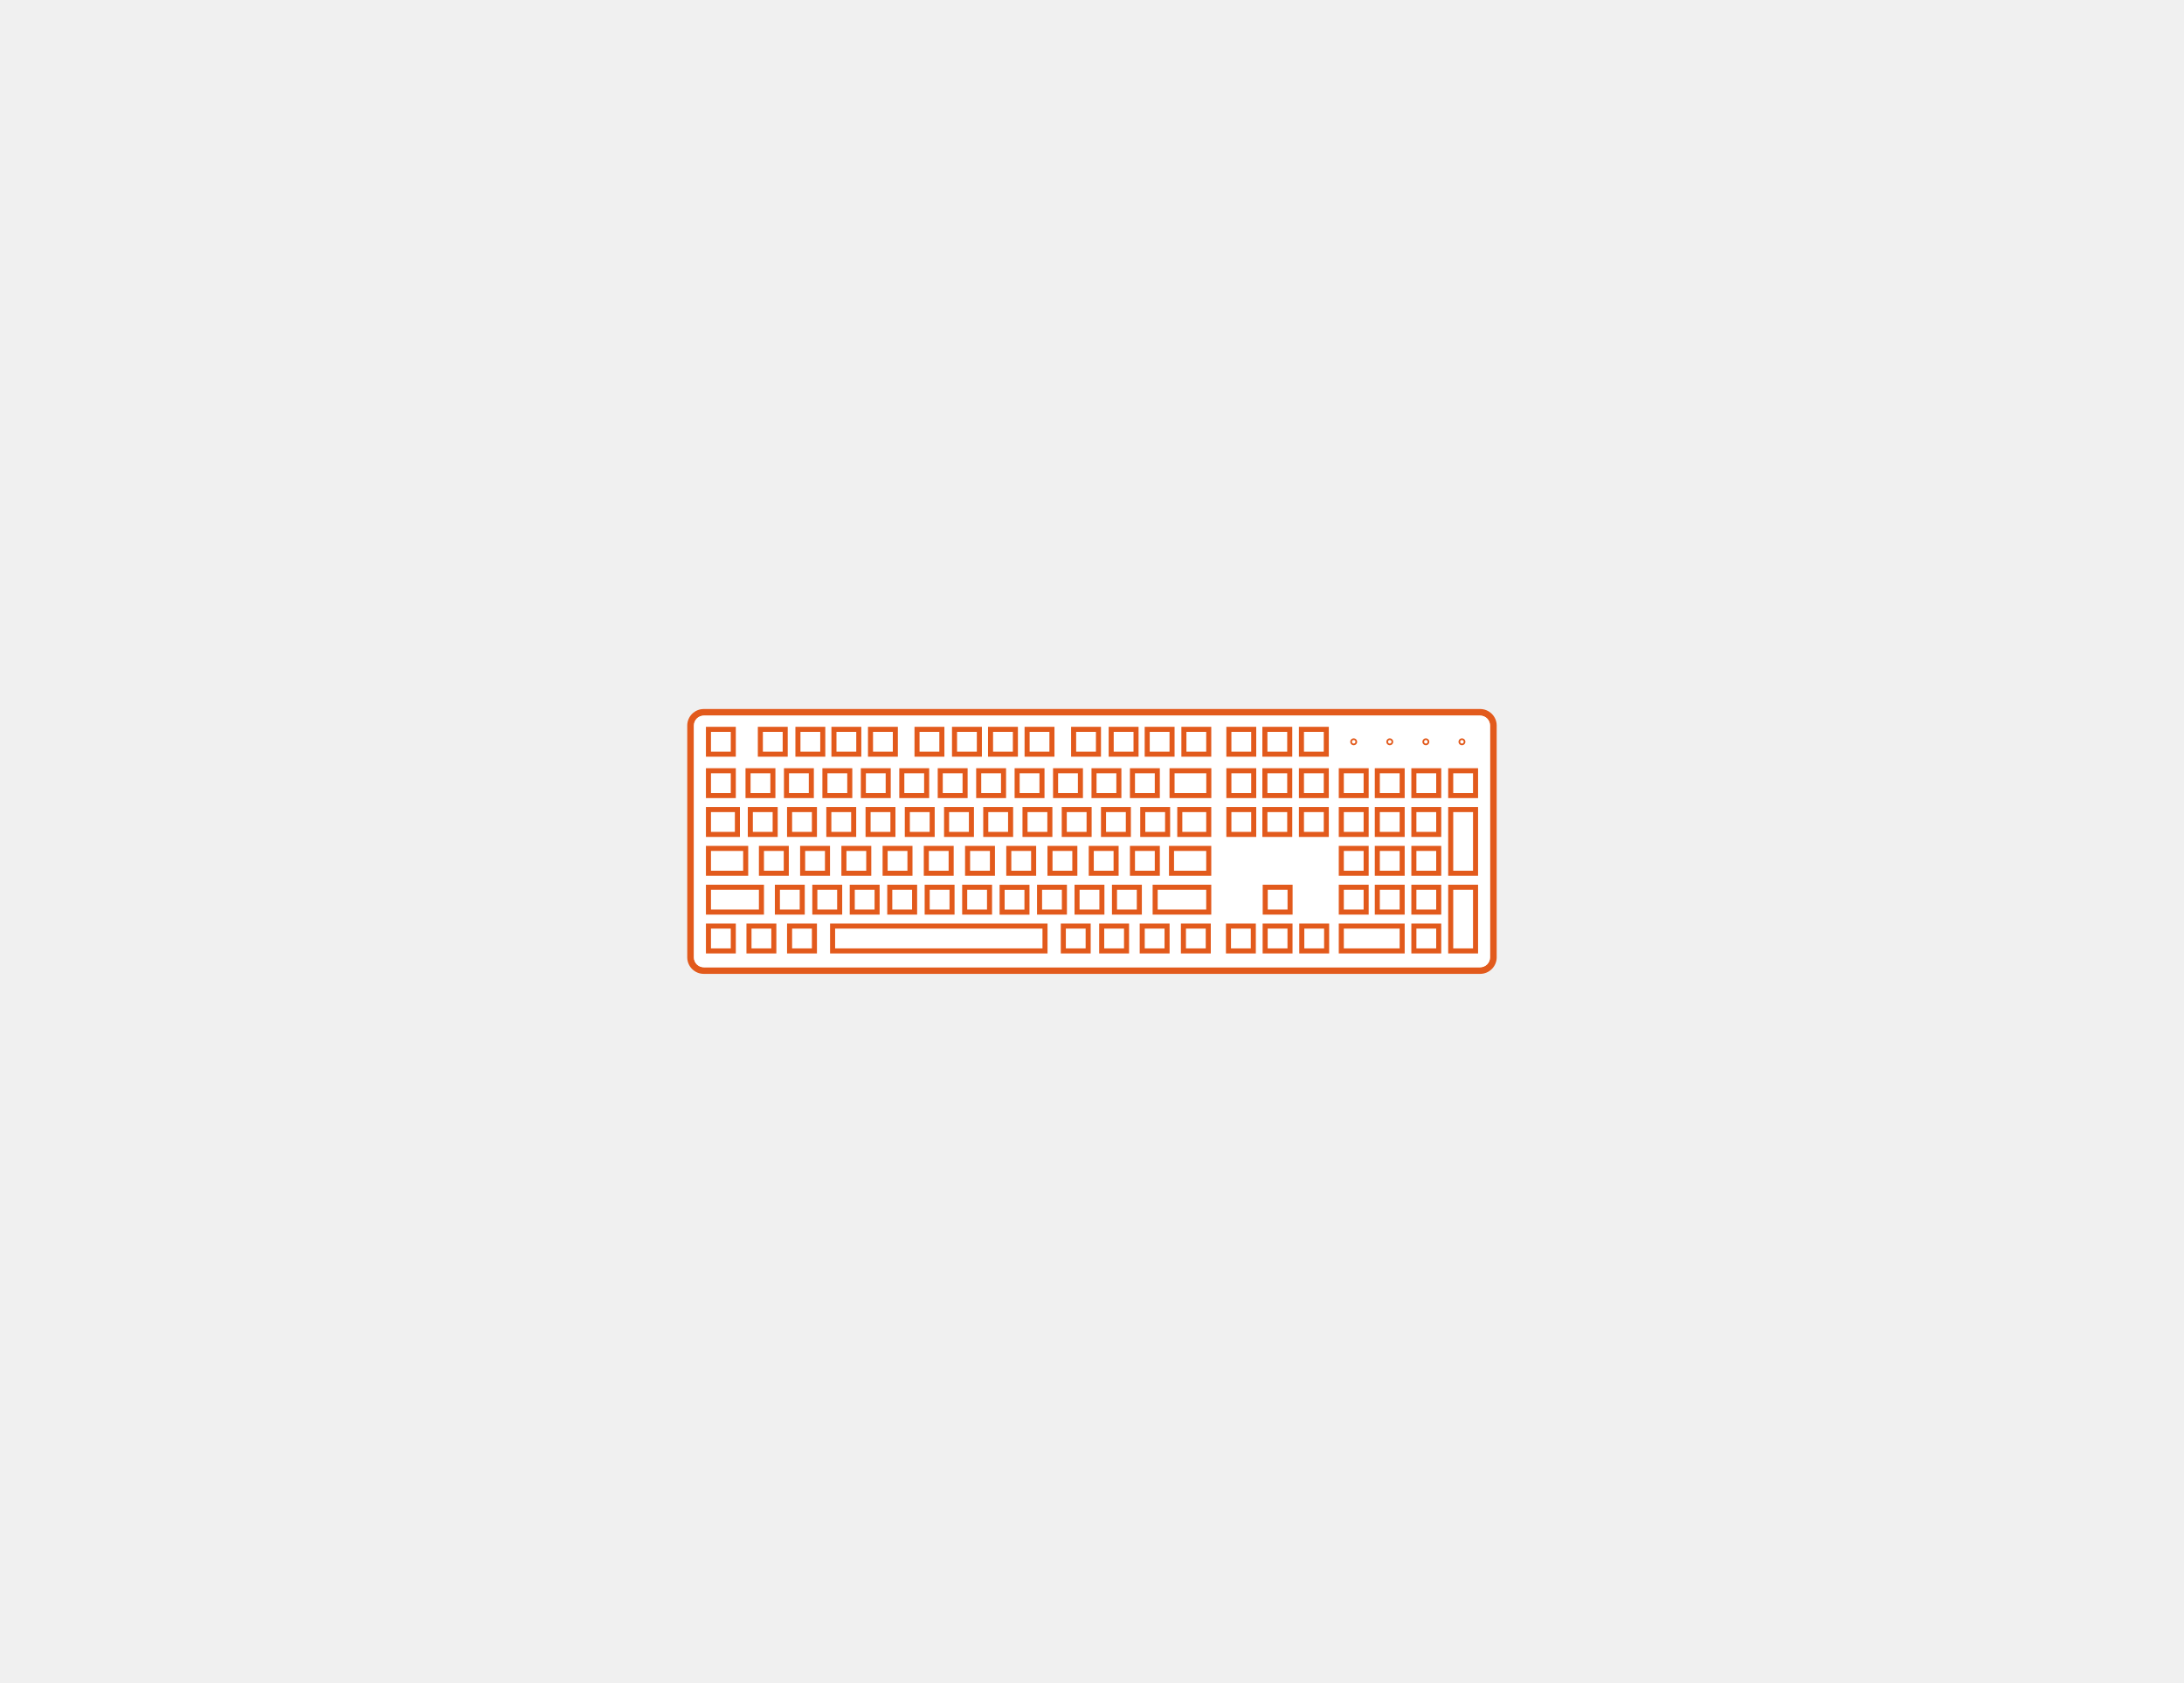
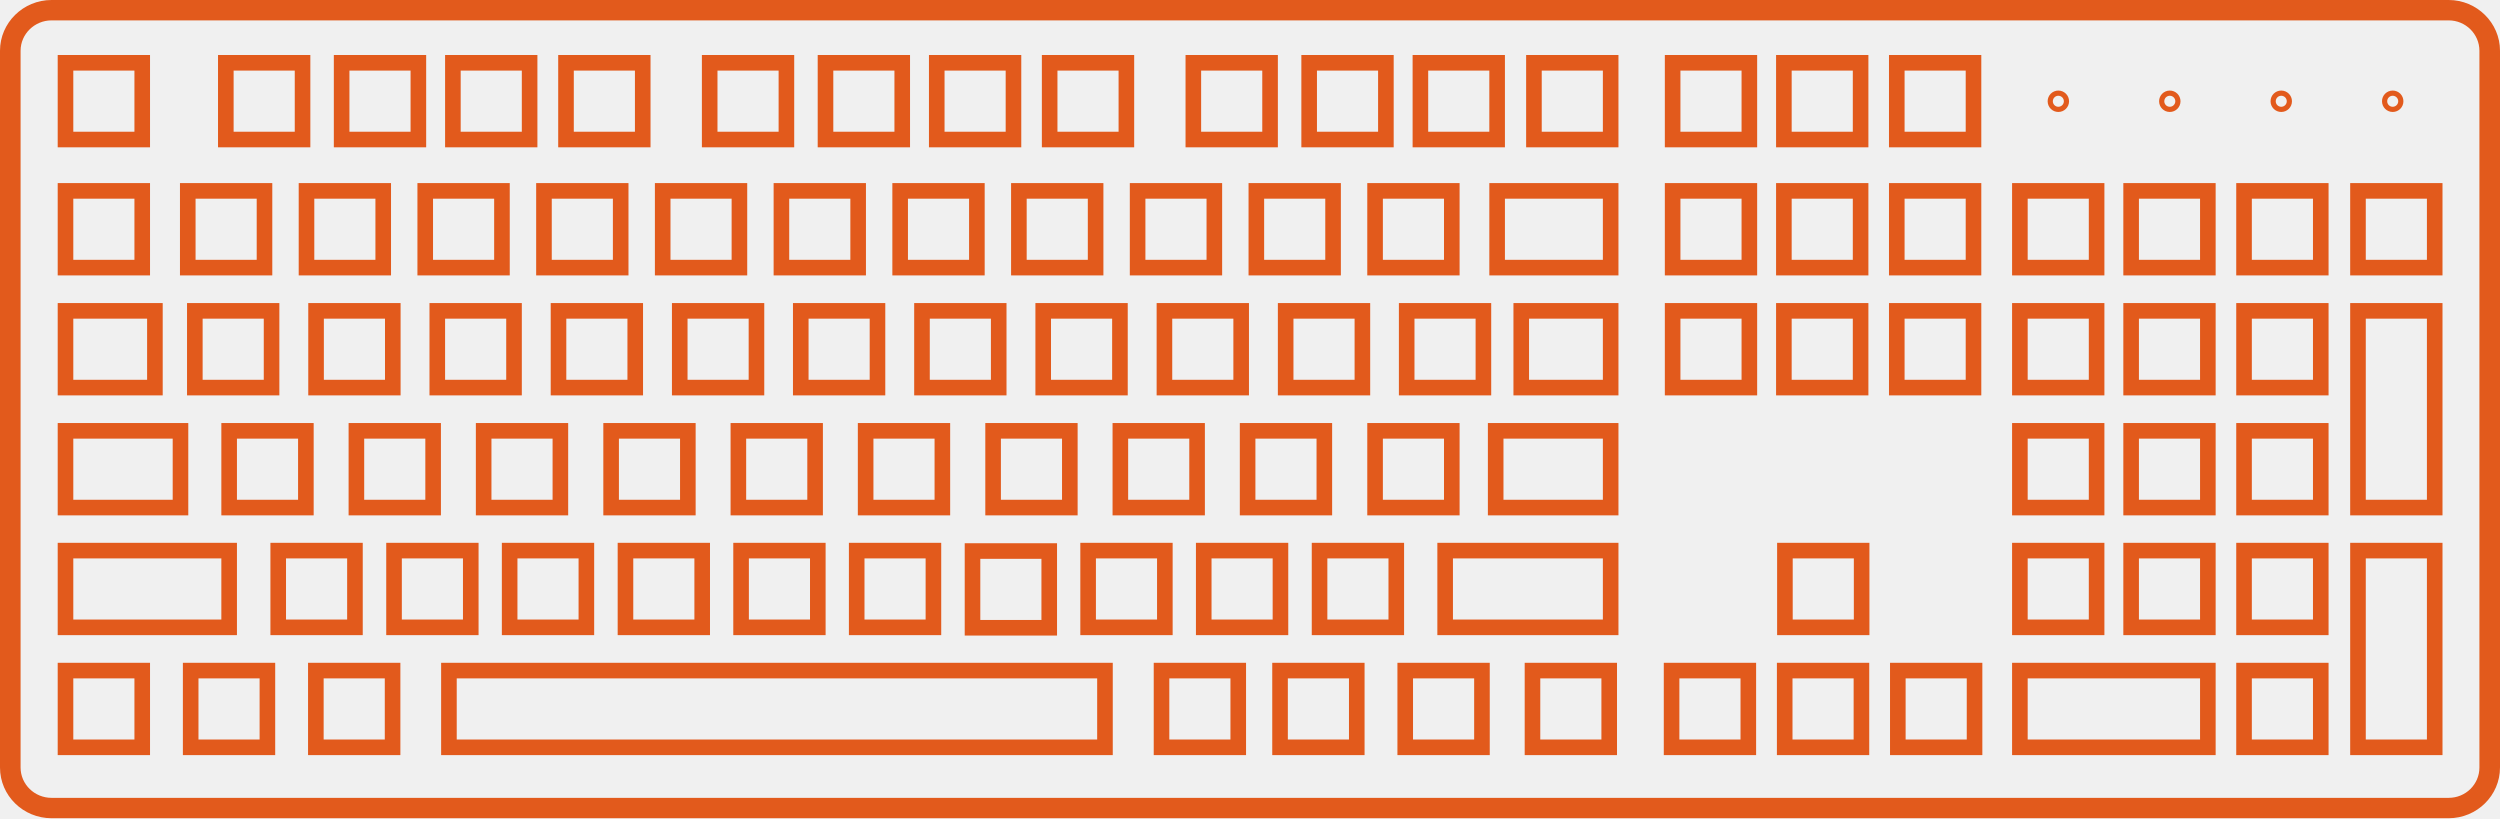
- <svg xmlns="http://www.w3.org/2000/svg" id="Layer_1" data-name="Layer 1" viewBox="0 0 324.4 250.02">
-   <defs>
-     <style>.cls-1{fill:#e25a1c;}.cls-2{fill:#fff;}.cls-3,.cls-4{fill:none;stroke:#e25a1c;stroke-miterlimit:10;}.cls-3{stroke-width:0.75px;}.cls-4{stroke-width:0.25px;}</style>
-   </defs>
-   <path class="cls-1" d="M219.84,105.34H104.56a2.46,2.46,0,0,0-2.48,2.44v34.47a2.46,2.46,0,0,0,2.48,2.44H219.84a2.46,2.46,0,0,0,2.47-2.44V107.78A2.46,2.46,0,0,0,219.84,105.34Zm1.48,36.91a1.47,1.47,0,0,1-1.48,1.46H104.56a1.47,1.47,0,0,1-1.49-1.46V107.78a1.48,1.48,0,0,1,1.49-1.46H219.84a1.47,1.47,0,0,1,1.48,1.46Z" />
-   <path class="cls-2" d="M221.32,107.78v34.47a1.47,1.47,0,0,1-1.48,1.46H104.56a1.47,1.47,0,0,1-1.49-1.46V107.78a1.48,1.48,0,0,1,1.49-1.46H219.84A1.47,1.47,0,0,1,221.32,107.78Z" />
-   <rect class="cls-3" x="123.67" y="137.59" width="31.55" height="3.69" />
-   <rect class="cls-3" x="199.23" y="131.82" width="3.69" height="3.69" />
-   <rect class="cls-3" x="193.36" y="137.59" width="3.69" height="3.69" />
-   <rect class="cls-3" x="187.92" y="137.59" width="3.69" height="3.69" />
-   <rect class="cls-3" x="187.93" y="131.82" width="3.69" height="3.69" />
-   <rect class="cls-3" x="182.47" y="137.59" width="3.69" height="3.69" />
-   <rect class="cls-3" x="199.23" y="137.59" width="9.04" height="3.69" />
-   <rect class="cls-3" x="204.58" y="131.82" width="3.69" height="3.69" />
-   <rect class="cls-3" x="210.01" y="131.82" width="3.69" height="3.69" />
-   <rect class="cls-3" x="210.01" y="137.59" width="3.69" height="3.69" />
-   <rect class="cls-3" x="215.48" y="131.82" width="3.69" height="9.46" />
-   <rect class="cls-3" x="215.48" y="120.28" width="3.69" height="9.46" />
-   <rect class="cls-3" x="199.23" y="126.05" width="3.69" height="3.69" />
-   <rect class="cls-3" x="204.58" y="126.05" width="3.69" height="3.69" />
-   <rect class="cls-3" x="210.01" y="126.05" width="3.69" height="3.69" />
-   <rect class="cls-3" x="199.23" y="120.28" width="3.69" height="3.69" />
-   <rect class="cls-3" x="204.58" y="120.28" width="3.69" height="3.69" />
-   <rect class="cls-3" x="210.01" y="120.28" width="3.69" height="3.69" />
-   <rect class="cls-3" x="199.23" y="114.51" width="3.69" height="3.69" />
-   <rect class="cls-3" x="204.58" y="114.51" width="3.69" height="3.69" />
-   <rect class="cls-3" x="210.01" y="114.51" width="3.69" height="3.69" />
-   <rect class="cls-3" x="182.53" y="120.28" width="3.69" height="3.69" />
-   <rect class="cls-3" x="187.88" y="120.28" width="3.69" height="3.69" />
-   <rect class="cls-3" x="193.31" y="120.28" width="3.69" height="3.69" />
-   <rect class="cls-3" x="182.53" y="114.51" width="3.69" height="3.69" />
-   <rect class="cls-3" x="187.88" y="114.51" width="3.69" height="3.69" />
-   <rect class="cls-3" x="193.31" y="114.51" width="3.69" height="3.69" />
-   <rect class="cls-3" x="182.53" y="108.36" width="3.69" height="3.69" />
-   <rect class="cls-3" x="187.88" y="108.36" width="3.69" height="3.69" />
-   <rect class="cls-3" x="193.31" y="108.36" width="3.69" height="3.69" />
-   <rect class="cls-3" x="165.05" y="108.36" width="3.69" height="3.69" />
-   <rect class="cls-3" x="170.4" y="108.36" width="3.69" height="3.69" />
-   <rect class="cls-3" x="175.85" y="108.36" width="3.69" height="3.69" />
-   <rect class="cls-3" x="174.09" y="114.51" width="5.46" height="3.69" />
-   <rect class="cls-3" x="159.47" y="108.36" width="3.69" height="3.69" />
-   <rect class="cls-3" x="141.78" y="108.36" width="3.69" height="3.69" />
-   <rect class="cls-3" x="147.13" y="108.36" width="3.69" height="3.69" />
-   <rect class="cls-3" x="152.56" y="108.36" width="3.69" height="3.69" />
-   <rect class="cls-3" x="136.21" y="108.36" width="3.69" height="3.69" />
-   <rect class="cls-3" x="118.52" y="108.36" width="3.69" height="3.69" />
-   <rect class="cls-3" x="123.87" y="108.36" width="3.69" height="3.69" />
-   <rect class="cls-3" x="129.3" y="108.36" width="3.69" height="3.69" />
-   <rect class="cls-3" x="112.94" y="108.36" width="3.69" height="3.69" />
-   <rect class="cls-3" x="105.23" y="108.36" width="3.69" height="3.69" />
-   <rect class="cls-3" x="105.23" y="114.51" width="3.69" height="3.69" />
-   <rect class="cls-3" x="117.28" y="120.28" width="3.69" height="3.69" />
-   <rect class="cls-3" x="123.11" y="120.28" width="3.69" height="3.69" />
-   <rect class="cls-3" x="128.94" y="120.28" width="3.69" height="3.69" />
-   <rect class="cls-3" x="134.77" y="120.28" width="3.69" height="3.69" />
-   <rect class="cls-3" x="140.6" y="120.28" width="3.69" height="3.69" />
-   <rect class="cls-3" x="146.42" y="120.28" width="3.69" height="3.69" />
-   <rect class="cls-3" x="152.25" y="120.28" width="3.69" height="3.69" />
-   <rect class="cls-3" x="158.08" y="120.28" width="3.69" height="3.69" />
-   <rect class="cls-3" x="163.91" y="120.28" width="3.69" height="3.69" />
-   <rect class="cls-3" x="115.47" y="131.82" width="3.69" height="3.69" />
-   <rect class="cls-3" x="121.03" y="131.82" width="3.69" height="3.69" />
-   <rect class="cls-3" x="126.59" y="131.82" width="3.69" height="3.69" />
-   <rect class="cls-3" x="132.16" y="131.82" width="3.69" height="3.69" />
-   <rect class="cls-3" x="137.72" y="131.82" width="3.69" height="3.69" />
-   <rect class="cls-3" x="143.29" y="131.82" width="3.69" height="3.69" />
-   <rect class="cls-3" x="148.85" y="131.83" width="3.69" height="3.69" />
-   <rect class="cls-3" x="154.41" y="131.82" width="3.69" height="3.69" />
-   <rect class="cls-3" x="159.98" y="131.82" width="3.69" height="3.69" />
-   <rect class="cls-3" x="165.54" y="131.82" width="3.69" height="3.69" />
-   <rect class="cls-3" x="105.23" y="126.05" width="5.53" height="3.69" />
-   <rect class="cls-3" x="113.1" y="126.05" width="3.69" height="3.69" />
-   <rect class="cls-3" x="119.22" y="126.05" width="3.69" height="3.69" />
-   <rect class="cls-3" x="105.23" y="131.82" width="7.87" height="3.69" />
-   <rect class="cls-3" x="105.23" y="137.59" width="3.69" height="3.69" />
-   <rect class="cls-3" x="111.25" y="137.59" width="3.69" height="3.69" />
-   <rect class="cls-3" x="117.28" y="137.59" width="3.69" height="3.69" />
-   <rect class="cls-3" x="163.64" y="137.59" width="3.69" height="3.69" />
-   <rect class="cls-3" x="157.94" y="137.59" width="3.69" height="3.69" />
-   <rect class="cls-3" x="169.66" y="137.59" width="3.69" height="3.69" />
-   <rect class="cls-3" x="175.78" y="137.59" width="3.69" height="3.69" />
-   <rect class="cls-3" x="171.58" y="131.82" width="7.96" height="3.69" />
-   <rect class="cls-3" x="174.01" y="126.05" width="5.53" height="3.69" />
-   <rect class="cls-3" x="175.24" y="120.28" width="4.3" height="3.69" />
-   <rect class="cls-3" x="105.23" y="120.28" width="4.3" height="3.69" />
-   <rect class="cls-3" x="169.74" y="120.28" width="3.69" height="3.69" />
-   <rect class="cls-3" x="111.45" y="120.28" width="3.69" height="3.69" />
-   <rect class="cls-3" x="125.35" y="126.05" width="3.69" height="3.69" />
-   <rect class="cls-3" x="131.47" y="126.05" width="3.69" height="3.69" />
-   <rect class="cls-3" x="137.59" y="126.05" width="3.69" height="3.69" />
-   <rect class="cls-3" x="143.72" y="126.05" width="3.69" height="3.69" />
-   <rect class="cls-3" x="149.84" y="126.05" width="3.69" height="3.69" />
-   <rect class="cls-3" x="155.96" y="126.05" width="3.69" height="3.69" />
-   <rect class="cls-3" x="162.09" y="126.05" width="3.69" height="3.69" />
-   <rect class="cls-3" x="168.21" y="126.05" width="3.69" height="3.69" />
-   <rect class="cls-3" x="111.11" y="114.51" width="3.69" height="3.69" />
-   <rect class="cls-3" x="116.82" y="114.51" width="3.69" height="3.69" />
-   <rect class="cls-3" x="122.53" y="114.51" width="3.69" height="3.69" />
-   <rect class="cls-3" x="128.24" y="114.51" width="3.69" height="3.69" />
-   <rect class="cls-3" x="133.95" y="114.51" width="3.69" height="3.69" />
-   <rect class="cls-3" x="139.66" y="114.51" width="3.69" height="3.69" />
-   <rect class="cls-3" x="145.37" y="114.51" width="3.69" height="3.69" />
-   <rect class="cls-3" x="151.08" y="114.51" width="3.69" height="3.69" />
-   <rect class="cls-3" x="156.79" y="114.51" width="3.69" height="3.69" />
-   <rect class="cls-3" x="162.5" y="114.51" width="3.69" height="3.69" />
-   <rect class="cls-3" x="168.21" y="114.51" width="3.69" height="3.69" />
-   <rect class="cls-3" x="215.48" y="114.51" width="3.69" height="3.69" />
-   <circle class="cls-4" cx="201.07" cy="110.21" r="0.39" />
-   <circle class="cls-4" cx="206.43" cy="110.21" r="0.39" />
-   <circle class="cls-4" cx="211.79" cy="110.21" r="0.39" />
-   <circle class="cls-4" cx="217.15" cy="110.21" r="0.39" />
+ <svg xmlns="http://www.w3.org/2000/svg" version="1.1" x="0px" y="0px" viewBox="0 0 120.23 39.35" style="enable-background:new 0 0 120.23 39.35;" xml:space="preserve">
+   <style type="text/css">
+ 	.st0{fill:none;stroke:#E25A1C;stroke-width:0.75;stroke-miterlimit:10;}
+ 	.st1{fill:none;stroke:#E25A1C;stroke-width:0.25;stroke-miterlimit:10;}
+ 	.st2{fill:#E25A1C;}
+ 	.st3{fill:none;}
+ </style>
+   <g id="Layer_1">
+     <rect x="21.59" y="32.25" class="st0" width="31.55" height="3.69" />
+     <rect x="97.14" y="26.48" class="st0" width="3.69" height="3.69" />
+     <g>
+       <rect x="91.27" y="32.25" class="st0" width="3.69" height="3.69" />
+       <rect x="85.83" y="32.25" class="st0" width="3.69" height="3.69" />
+       <rect x="85.84" y="26.48" class="st0" width="3.69" height="3.69" />
+       <rect x="80.39" y="32.25" class="st0" width="3.69" height="3.69" />
+     </g>
+     <rect x="97.14" y="32.25" class="st0" width="9.04" height="3.69" />
+     <rect x="102.49" y="26.48" class="st0" width="3.69" height="3.69" />
+     <rect x="107.92" y="26.48" class="st0" width="3.69" height="3.69" />
+     <rect x="107.92" y="32.25" class="st0" width="3.69" height="3.69" />
+     <rect x="113.4" y="26.48" class="st0" width="3.69" height="9.46" />
+     <rect x="113.4" y="14.95" class="st0" width="3.69" height="9.46" />
+     <rect x="97.14" y="20.72" class="st0" width="3.69" height="3.69" />
+     <rect x="102.49" y="20.72" class="st0" width="3.69" height="3.69" />
+     <rect x="107.92" y="20.72" class="st0" width="3.69" height="3.69" />
+     <rect x="97.14" y="14.95" class="st0" width="3.69" height="3.69" />
+     <rect x="102.49" y="14.95" class="st0" width="3.69" height="3.69" />
+     <rect x="107.92" y="14.95" class="st0" width="3.69" height="3.69" />
+     <rect x="97.14" y="9.18" class="st0" width="3.69" height="3.69" />
+     <rect x="102.49" y="9.18" class="st0" width="3.69" height="3.69" />
+     <rect x="107.92" y="9.18" class="st0" width="3.69" height="3.69" />
+     <rect x="80.44" y="14.95" class="st0" width="3.69" height="3.69" />
+     <rect x="85.79" y="14.95" class="st0" width="3.69" height="3.69" />
+     <rect x="91.22" y="14.95" class="st0" width="3.69" height="3.69" />
+     <rect x="80.44" y="9.18" class="st0" width="3.69" height="3.69" />
+     <rect x="85.79" y="9.18" class="st0" width="3.69" height="3.69" />
+     <rect x="91.22" y="9.18" class="st0" width="3.69" height="3.69" />
+     <rect x="80.44" y="3.02" class="st0" width="3.69" height="3.69" />
+     <rect x="85.79" y="3.02" class="st0" width="3.69" height="3.69" />
+     <rect x="91.22" y="3.02" class="st0" width="3.69" height="3.69" />
+     <rect x="62.96" y="3.02" class="st0" width="3.69" height="3.69" />
+     <rect x="68.31" y="3.02" class="st0" width="3.69" height="3.69" />
+     <rect x="73.77" y="3.02" class="st0" width="3.69" height="3.69" />
+     <rect x="72" y="9.18" class="st0" width="5.46" height="3.69" />
+     <rect x="57.39" y="3.02" class="st0" width="3.69" height="3.69" />
+     <rect x="39.7" y="3.02" class="st0" width="3.69" height="3.69" />
+     <rect x="45.05" y="3.02" class="st0" width="3.69" height="3.69" />
+     <rect x="50.48" y="3.02" class="st0" width="3.69" height="3.69" />
+     <rect x="34.13" y="3.02" class="st0" width="3.69" height="3.69" />
+     <rect x="16.43" y="3.02" class="st0" width="3.69" height="3.69" />
+     <rect x="21.78" y="3.02" class="st0" width="3.69" height="3.69" />
+     <rect x="27.22" y="3.02" class="st0" width="3.69" height="3.69" />
+     <rect x="10.86" y="3.02" class="st0" width="3.69" height="3.69" />
+     <rect x="3.15" y="3.02" class="st0" width="3.69" height="3.69" />
+     <rect x="3.15" y="9.18" class="st0" width="3.69" height="3.69" />
+     <rect x="15.2" y="14.95" class="st0" width="3.69" height="3.69" />
+     <rect x="21.03" y="14.95" class="st0" width="3.69" height="3.69" />
+     <rect x="26.86" y="14.95" class="st0" width="3.69" height="3.69" />
+     <rect x="32.69" y="14.95" class="st0" width="3.69" height="3.69" />
+     <rect x="38.51" y="14.95" class="st0" width="3.69" height="3.69" />
+     <rect x="44.34" y="14.95" class="st0" width="3.69" height="3.69" />
+     <rect x="50.17" y="14.95" class="st0" width="3.69" height="3.69" />
+     <rect x="56" y="14.95" class="st0" width="3.69" height="3.69" />
+     <rect x="61.83" y="14.95" class="st0" width="3.69" height="3.69" />
+     <rect x="13.38" y="26.48" class="st0" width="3.69" height="3.69" />
+     <rect x="18.95" y="26.48" class="st0" width="3.69" height="3.69" />
+     <rect x="24.51" y="26.48" class="st0" width="3.69" height="3.69" />
+     <rect x="30.08" y="26.48" class="st0" width="3.69" height="3.69" />
+     <rect x="35.64" y="26.48" class="st0" width="3.69" height="3.69" />
+     <rect x="41.2" y="26.48" class="st0" width="3.69" height="3.69" />
+     <rect x="46.77" y="26.5" class="st0" width="3.69" height="3.69" />
+     <rect x="52.33" y="26.48" class="st0" width="3.69" height="3.69" />
+     <rect x="57.89" y="26.48" class="st0" width="3.69" height="3.69" />
+     <rect x="63.46" y="26.48" class="st0" width="3.69" height="3.69" />
+     <rect x="3.15" y="20.72" class="st0" width="5.53" height="3.69" />
+     <rect x="11.02" y="20.72" class="st0" width="3.69" height="3.69" />
+     <rect x="17.14" y="20.72" class="st0" width="3.69" height="3.69" />
+     <rect x="3.15" y="26.48" class="st0" width="7.87" height="3.69" />
+     <rect x="3.15" y="32.25" class="st0" width="3.69" height="3.69" />
+     <rect x="9.17" y="32.25" class="st0" width="3.69" height="3.69" />
+     <rect x="15.19" y="32.25" class="st0" width="3.69" height="3.69" />
+     <rect x="61.56" y="32.25" class="st0" width="3.69" height="3.69" />
+     <rect x="55.86" y="32.25" class="st0" width="3.69" height="3.69" />
+     <rect x="67.58" y="32.25" class="st0" width="3.69" height="3.69" />
+     <rect x="73.7" y="32.25" class="st0" width="3.69" height="3.69" />
+     <rect x="69.5" y="26.48" class="st0" width="7.96" height="3.69" />
+     <rect x="71.93" y="20.72" class="st0" width="5.53" height="3.69" />
+     <rect x="73.16" y="14.95" class="st0" width="4.3" height="3.69" />
+     <rect x="3.15" y="14.95" class="st0" width="4.3" height="3.69" />
+     <rect x="67.65" y="14.95" class="st0" width="3.69" height="3.69" />
+     <rect x="9.37" y="14.95" class="st0" width="3.69" height="3.69" />
+     <rect x="23.26" y="20.72" class="st0" width="3.69" height="3.69" />
+     <rect x="29.39" y="20.72" class="st0" width="3.69" height="3.69" />
+     <rect x="35.51" y="20.72" class="st0" width="3.69" height="3.69" />
+     <rect x="41.63" y="20.72" class="st0" width="3.69" height="3.69" />
+     <rect x="47.76" y="20.72" class="st0" width="3.69" height="3.69" />
+     <rect x="53.88" y="20.72" class="st0" width="3.69" height="3.69" />
+     <rect x="60" y="20.72" class="st0" width="3.69" height="3.69" />
+     <rect x="66.13" y="20.72" class="st0" width="3.69" height="3.69" />
+     <rect x="9.03" y="9.18" class="st0" width="3.69" height="3.69" />
+     <rect x="14.74" y="9.18" class="st0" width="3.69" height="3.69" />
+     <rect x="20.45" y="9.18" class="st0" width="3.69" height="3.69" />
+     <rect x="26.16" y="9.18" class="st0" width="3.69" height="3.69" />
+     <rect x="31.87" y="9.18" class="st0" width="3.69" height="3.69" />
+     <rect x="37.58" y="9.18" class="st0" width="3.69" height="3.69" />
+     <rect x="43.29" y="9.18" class="st0" width="3.69" height="3.69" />
+     <rect x="49" y="9.18" class="st0" width="3.69" height="3.69" />
+     <rect x="54.71" y="9.18" class="st0" width="3.69" height="3.69" />
+     <rect x="60.42" y="9.18" class="st0" width="3.69" height="3.69" />
+     <rect x="66.13" y="9.18" class="st0" width="3.69" height="3.69" />
+     <rect x="113.4" y="9.18" class="st0" width="3.69" height="3.69" />
+     <circle class="st1" cx="98.99" cy="4.87" r="0.39" />
+     <circle class="st1" cx="104.35" cy="4.87" r="0.39" />
+     <circle class="st1" cx="109.71" cy="4.87" r="0.39" />
+     <circle class="st1" cx="115.07" cy="4.87" r="0.39" />
+   </g>
+   <g id="Layer_2">
+     <path class="st2" d="M117.76,0H2.48C1.11,0,0,1.1,0,2.44v34.47c0,1.35,1.11,2.44,2.48,2.44h115.28c1.36,0,2.47-1.09,2.47-2.44V2.44   C120.23,1.1,119.12,0,117.76,0z M119.24,36.91c0,0.81-0.66,1.46-1.48,1.46H2.48c-0.82,0-1.49-0.65-1.49-1.46V2.44   c0-0.8,0.67-1.46,1.49-1.46h115.28c0.82,0,1.48,0.66,1.48,1.46V36.91z" />
+     <path class="st3" d="M119.24,2.44v34.47c0,0.81-0.66,1.46-1.48,1.46H2.48c-0.82,0-1.49-0.65-1.49-1.46V2.44   c0-0.8,0.67-1.46,1.49-1.46h115.28C118.58,0.98,119.24,1.64,119.24,2.44z" />
+   </g>
</svg>
